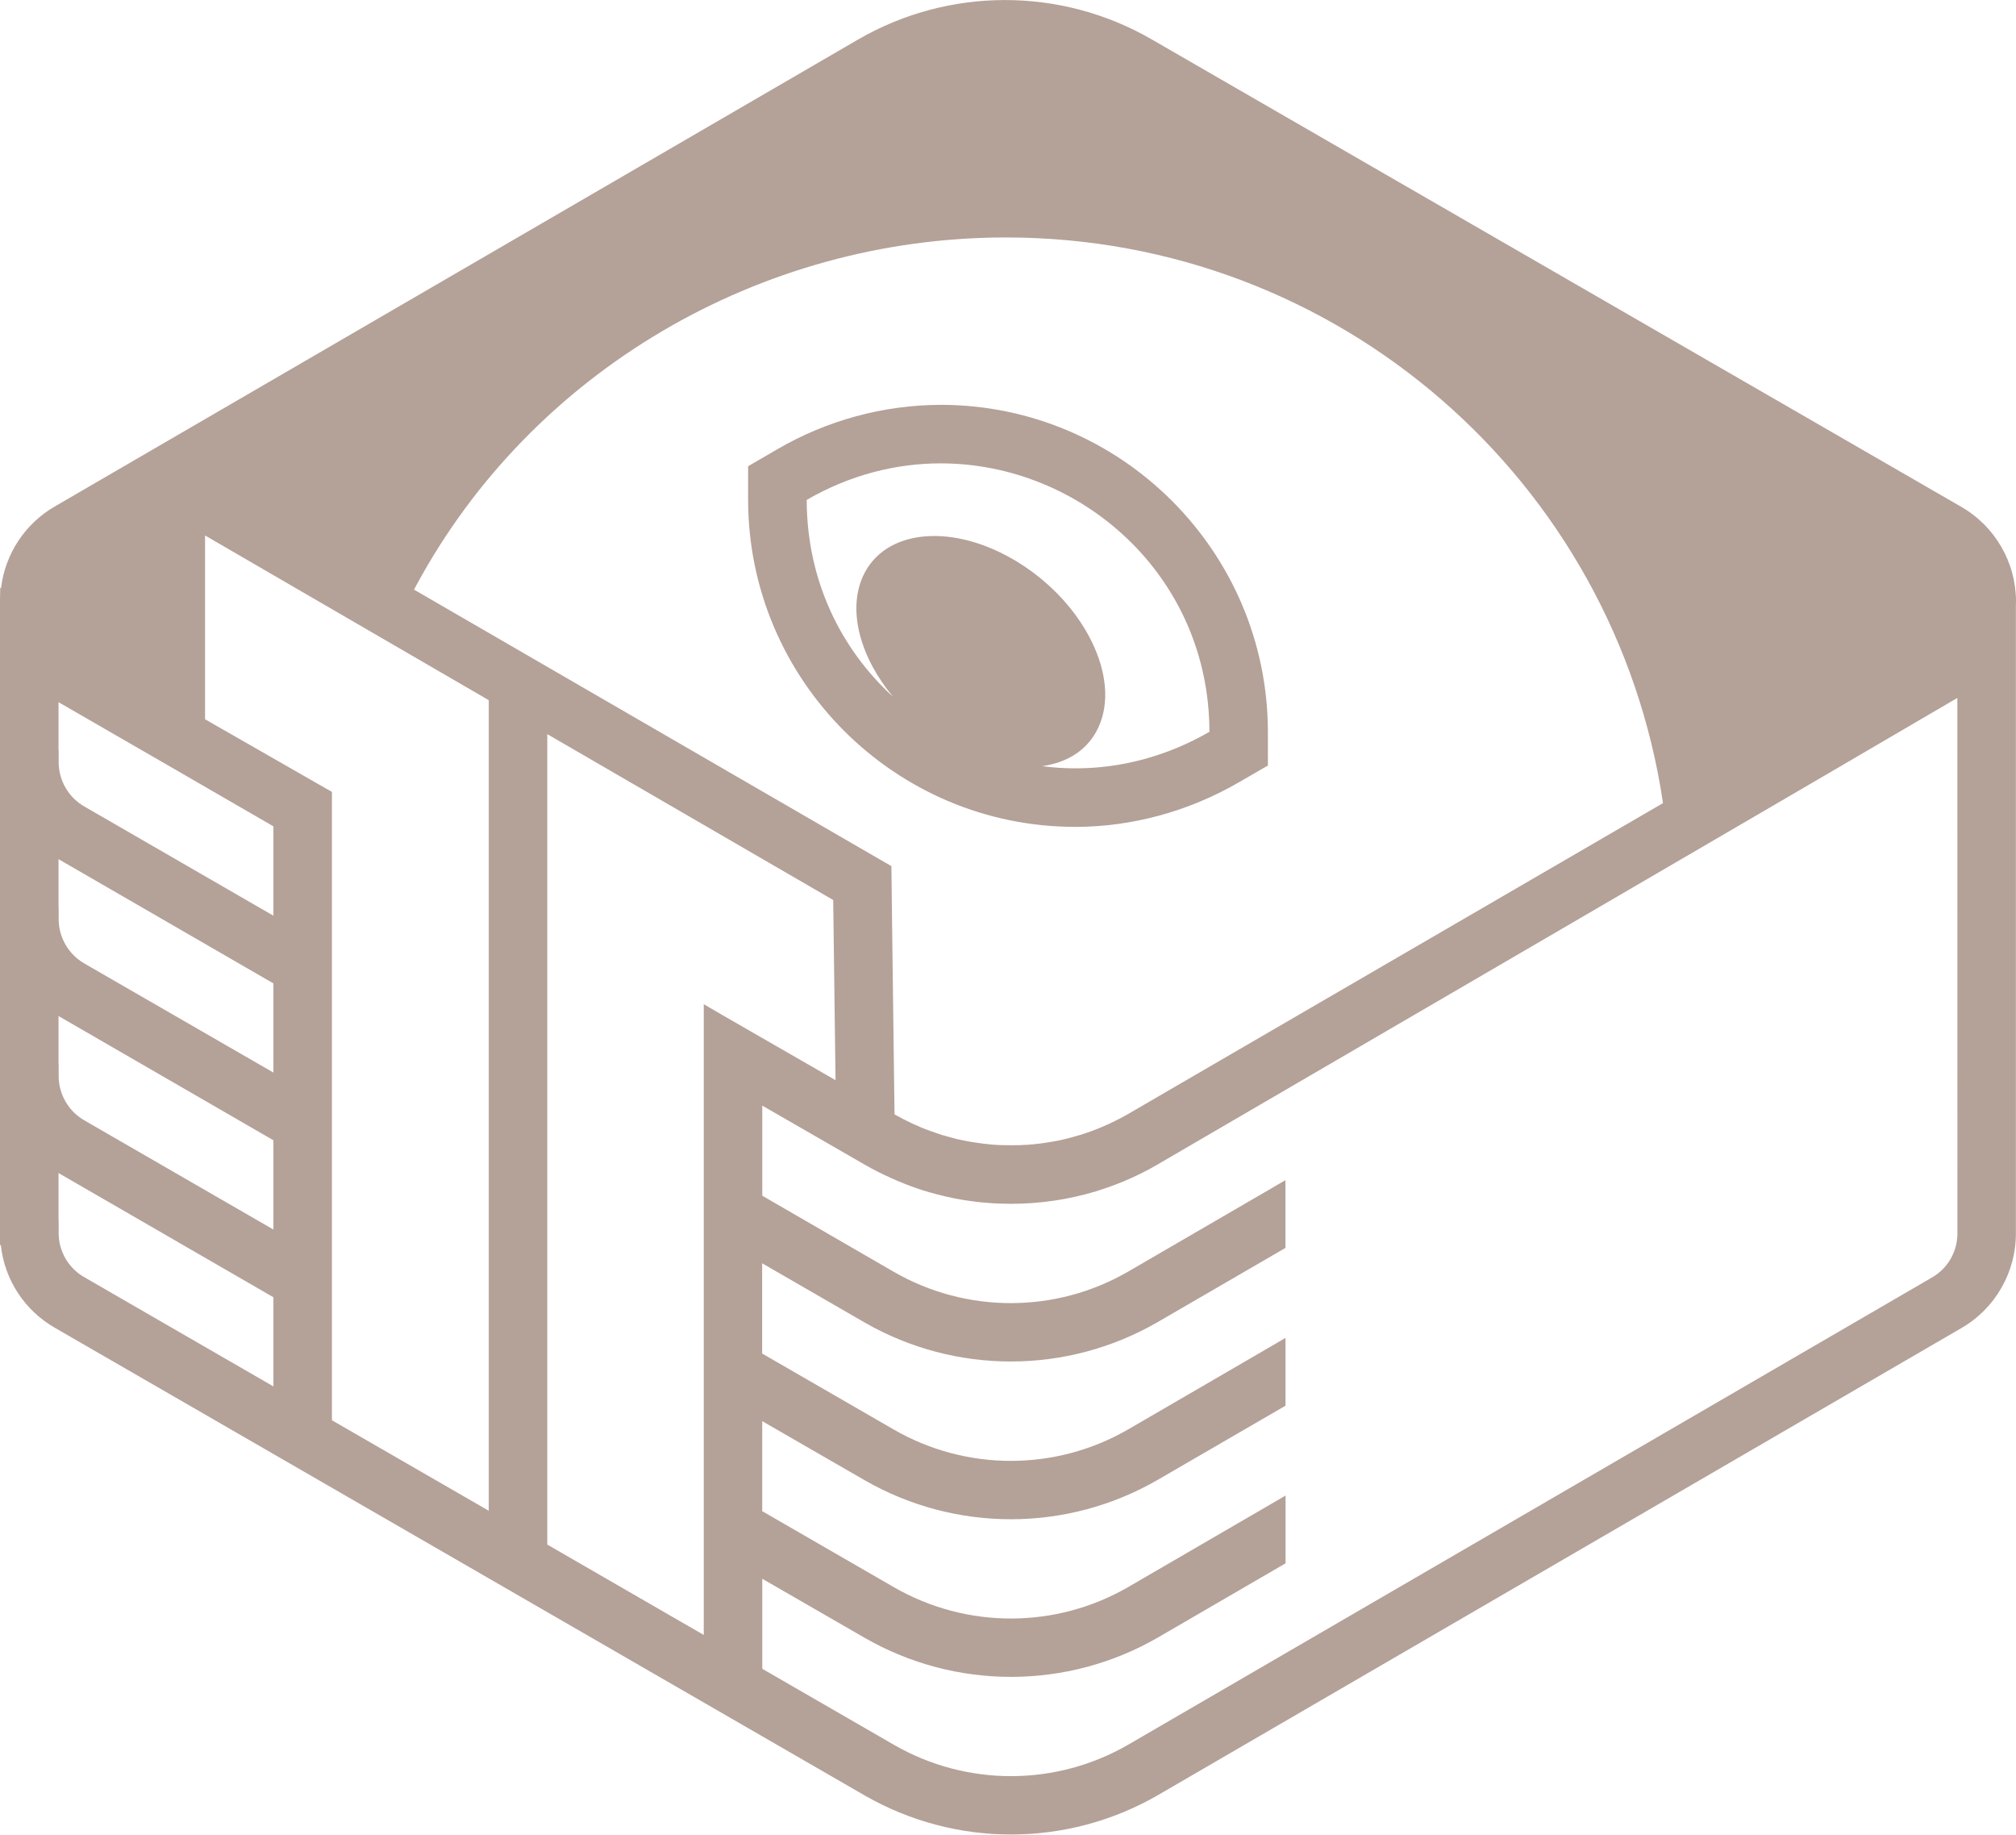
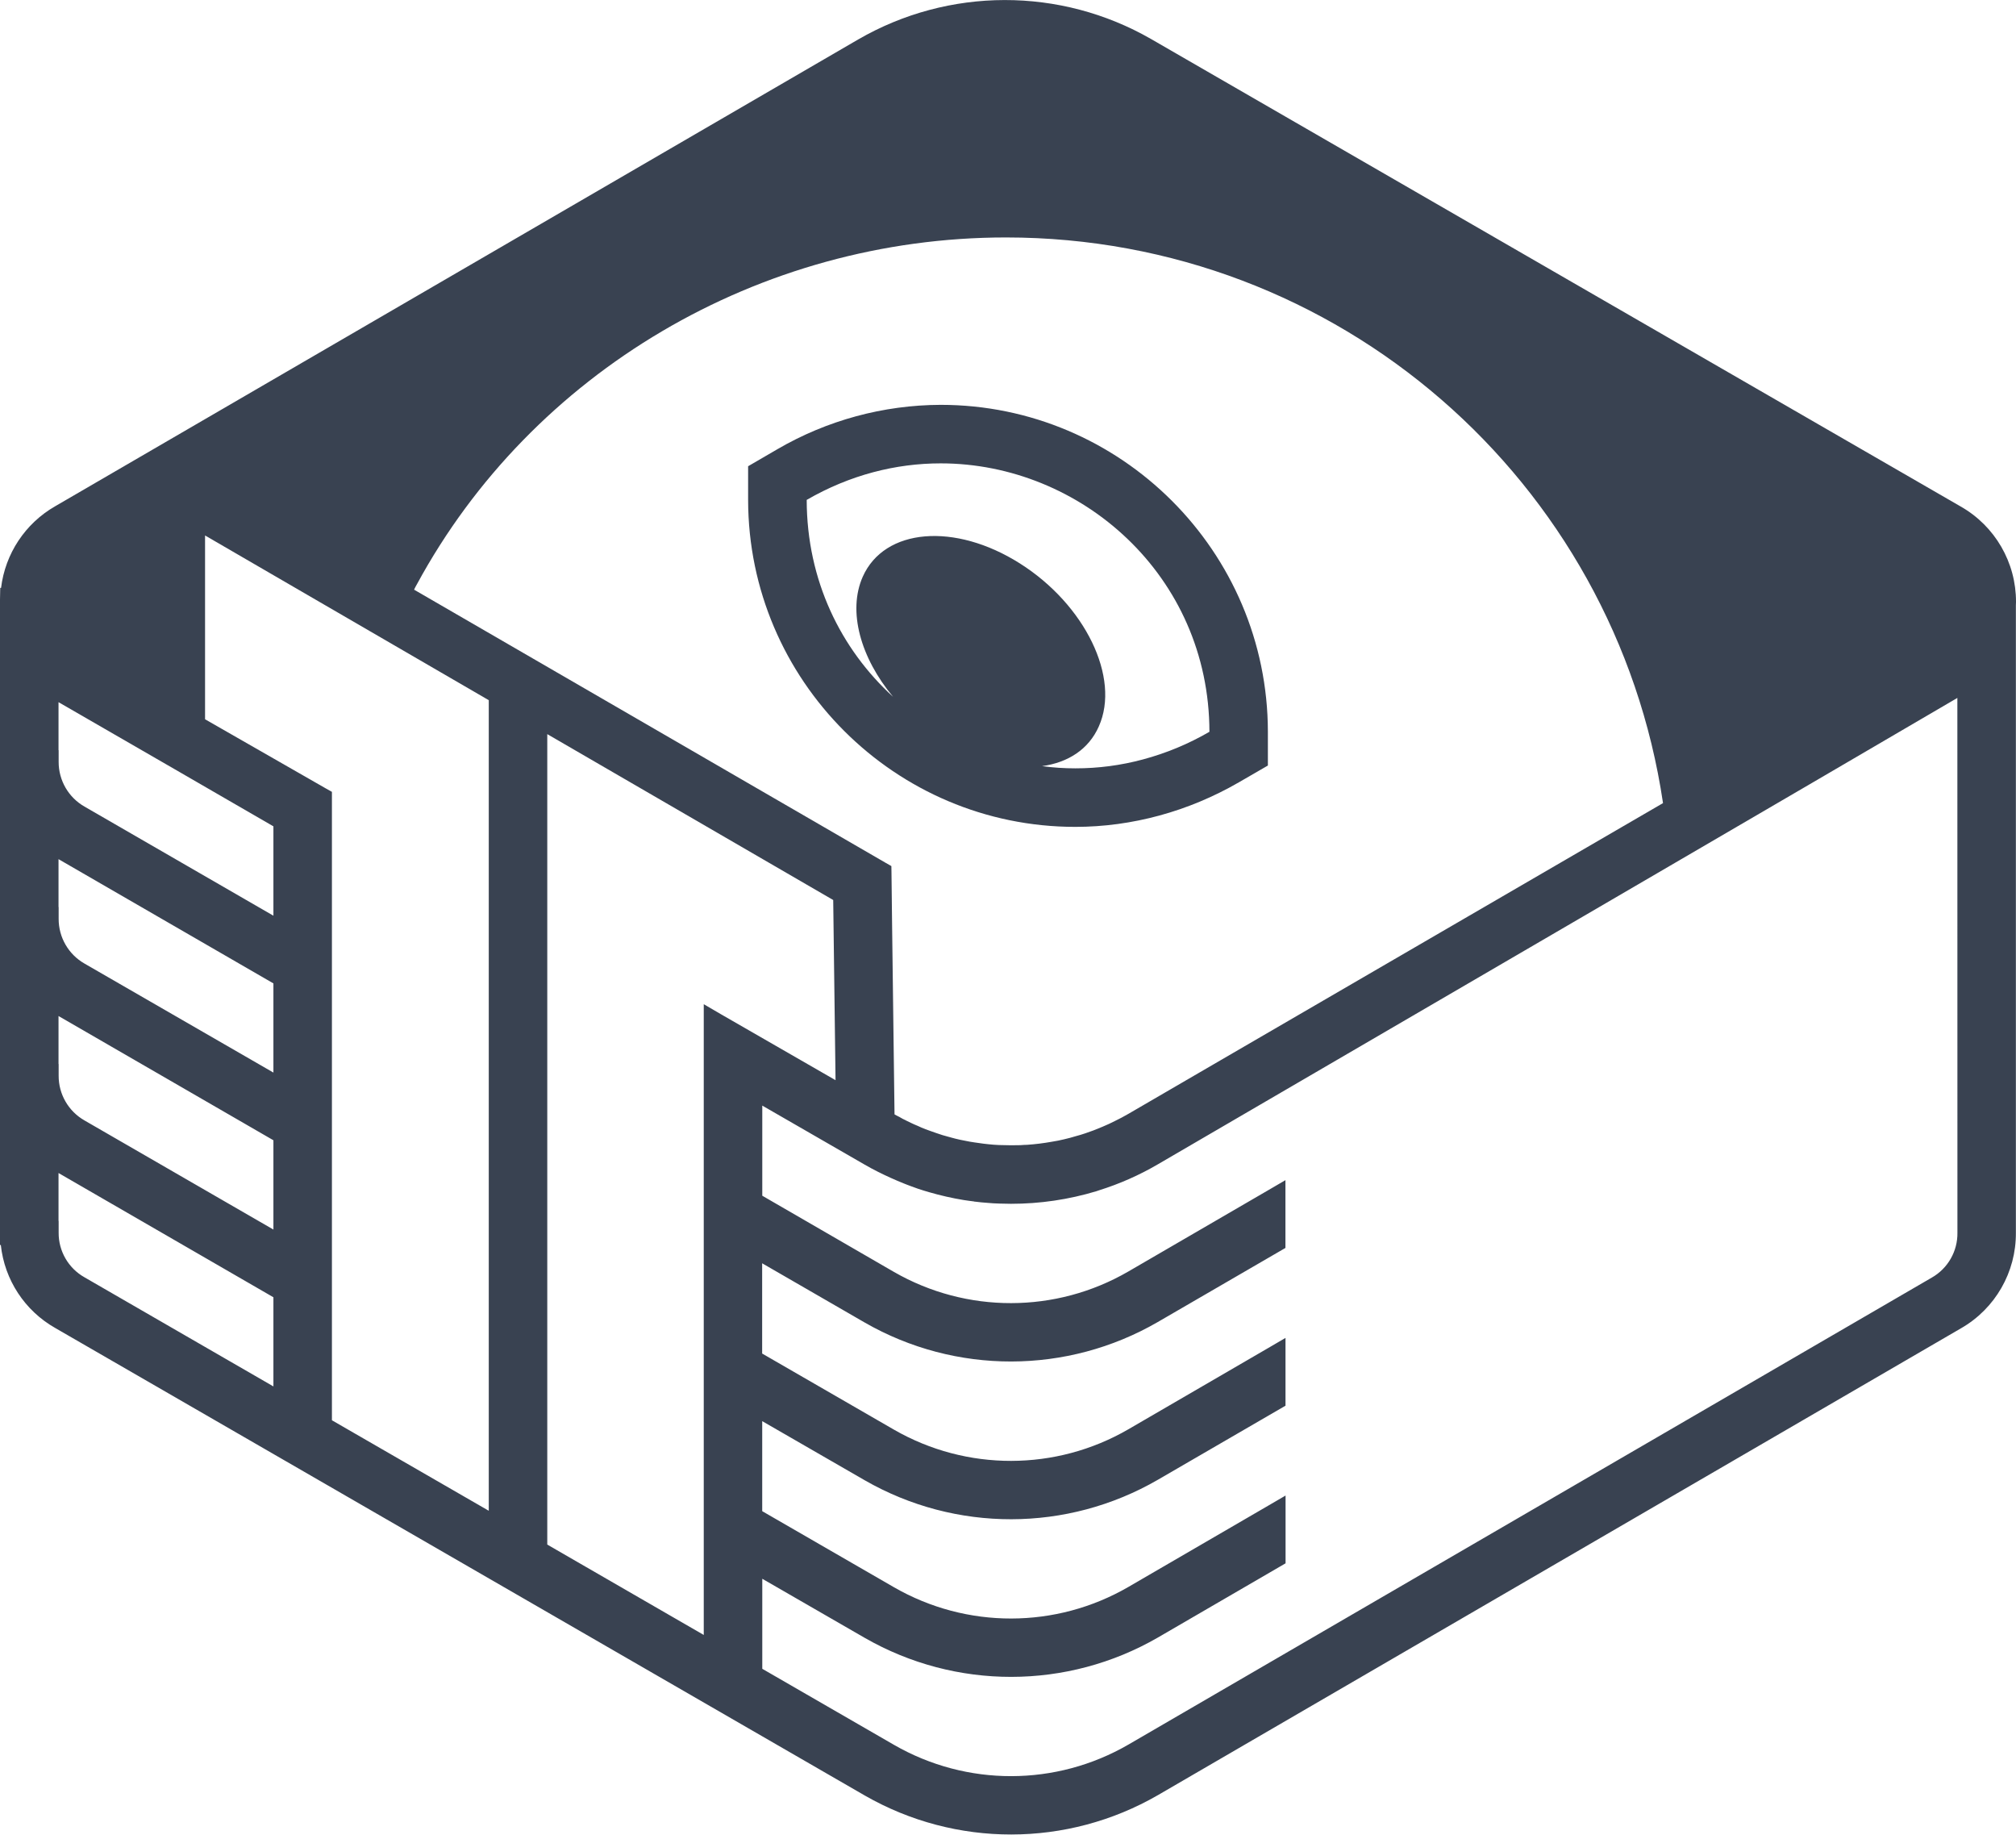
<svg xmlns="http://www.w3.org/2000/svg" viewBox="0 0 1574.31 1432.28">
  <defs>
-     <style>.cls-1{fill:#b4a198;}</style>
+     <style>.cls-1{fill:#394251;}</style>
  </defs>
  <g id="Layer_2" data-name="Layer 2">
    <g id="Layer_1-2" data-name="Layer 1">
      <path class="cls-1" d="M734.55,316.07a255,255,0,0,0-127.49,34.64L584.21,364v26.32C584.39,531,699,645.56,839.75,645.56c44.24,0,88.38-12.07,127.59-34.73l22.76-13.16V571.26C989.92,430.5,875.31,316.07,734.55,316.07ZM892.49,592.92a201.65,201.65,0,0,1-52.74,6.94,191.25,191.25,0,0,1-26-1.73c20.3-2.75,36.47-13.17,44.33-31,17-38-10.69-95-61.6-127.22s-105.84-27.61-122.74,10.32c-12,27-1.65,63.43,23.67,93.78-40.77-37.2-67.36-90.85-67.45-153.73,33.81-19.56,69.73-28.52,104.64-28.52,109.31,0,209.67,87.38,209.85,209.57A213.07,213.07,0,0,1,892.49,592.92Z" />
      <path class="cls-1" d="M1531.17,395.47l-632.28-365a229,229,0,0,0-228.77.36L43,395.29A85.25,85.25,0,0,0,.83,459H.18L0,468.14V972H.64a84.79,84.79,0,0,0,42.5,64.8l632.19,365a229.45,229.45,0,0,0,228.86-.28l627.17-364.49a85.26,85.26,0,0,0,42.86-74.67V472.61a26,26,0,0,0,.09-2.65A85.4,85.4,0,0,0,1531.17,395.47ZM325.65,456c89.66-165.34,267-270.62,459.91-270.62,259.66,0,475.81,190.19,513.1,441.62l-155.1,90.12L953.27,827.69l-72,41.86c-3.75,2.2-7.22,4-10.69,5.67-3,1.55-6.13,3-9.69,4.48-2.56,1.09-4.76,1.91-7,2.83-2.1.73-4.29,1.55-6.4,2.28-2.46.83-4.84,1.56-7.31,2.2-3,.91-5.94,1.74-9.23,2.47-3,.73-6.12,1.37-9.69,1.92a178.74,178.74,0,0,1-19.1,2.37l-2.56.09-2.74.19c-2.29,0-4.84.09-7.31.09-3.11,0-6.22-.09-9.42-.19-2.92-.09-5.66-.36-8.31-.63s-4.94-.55-7.32-.92-4.93-.64-7.31-1.1c-5.11-.91-9.87-1.92-14.44-3.2l-1.19-.36h-.09c-3.84-1-7.22-2-10.23-3.11s-5.67-1.92-8.41-3c-2.38-.91-4.3-1.73-6.21-2.65-1.75-.72-3.3-1.37-4.76-2.09-1.64-.74-2.93-1.38-4.38-2.11l-.19-.18-.27-.09a35.05,35.05,0,0,1-4-2.1l-.18-.09-.27-.19c-.09-.09-.28-.09-.37-.18-1.28-.55-2.37-1.28-3.66-1.92l-1.91-149.07-.46-39.57-.09-5.22-4.48-2.55L323.36,460.37A47.24,47.24,0,0,1,325.65,456ZM213.51,1082.41,66,997.23a39.65,39.65,0,0,1-20.2-34.91v-9.14H45.7V915.8l167.81,97Zm0-122.47L66,874.76a40,40,0,0,1-20.2-34.91v-9.14H45.7V793.23l167.81,97Zm0-122.56L66,752.29a40.08,40.08,0,0,1-20.2-35v-9.14H45.7V670.76l167.81,97Zm0-122.47L66,629.73a40.07,40.07,0,0,1-20.2-34.92v-9.14H45.7V548.2L138.93,602l74.58,43.14Zm168.17,464.57L259.2,1108.83V618.21l-4.57-2.56-94.5-54.1V418.05l221.55,128.6ZM549.57,784v492.44l-122.2-70.56V573.15L650.66,702.66l1.82,140.66L563.28,792Zm979,178.4a39.65,39.65,0,0,1-20.11,35.1L881.25,1362a183,183,0,0,1-183.07.27l-102.91-59.4v-70.29l80.06,46.16a229.45,229.45,0,0,0,228.86-.28l95.15-55.29,4.57-2.66V1167.6l-13.71,8-109,63.34a183,183,0,0,1-183.07.27l-102.91-59.41v-70.28l80.06,46.16a229.16,229.16,0,0,0,228.86-.37l95.15-55.2,4.57-2.65v-52.92l-13.71,8-109,63.33a183,183,0,0,1-183.07.28l-102.91-59.41V986.27l80.06,46.24a229.13,229.13,0,0,0,228.86-.36l95.15-55.21,4.57-2.65V921.37l-13.71,8-109,63.33a183,183,0,0,1-183.07.28L595.27,933.53V863.16l80.06,46.15c3.39,1.92,6.67,3.75,10,5.39,6.86,3.47,13.81,6.58,20.66,9.32a17.33,17.33,0,0,0,2.1.83c1.19.45,2.29.91,3.39,1.28,1.46.54,3.37,1.28,5.29,1.91,3,1,5.95,1.92,8.87,2.75a231,231,0,0,0,27,6.12c2.75.37,5.4.82,8.05,1.1l.09.09c.37,0,.64.09,1,.09,3.11.37,6.31.73,9.42.91,2.83.28,6,.46,9.14.55s6.12.18,9.14.18A230.72,230.72,0,0,0,856.21,930a14.55,14.55,0,0,0,1.82-.63A222.93,222.93,0,0,0,904.19,909c134.17-78.14,542.17-315.86,624.33-364.12Z" />
    </g>
  </g>
</svg>
